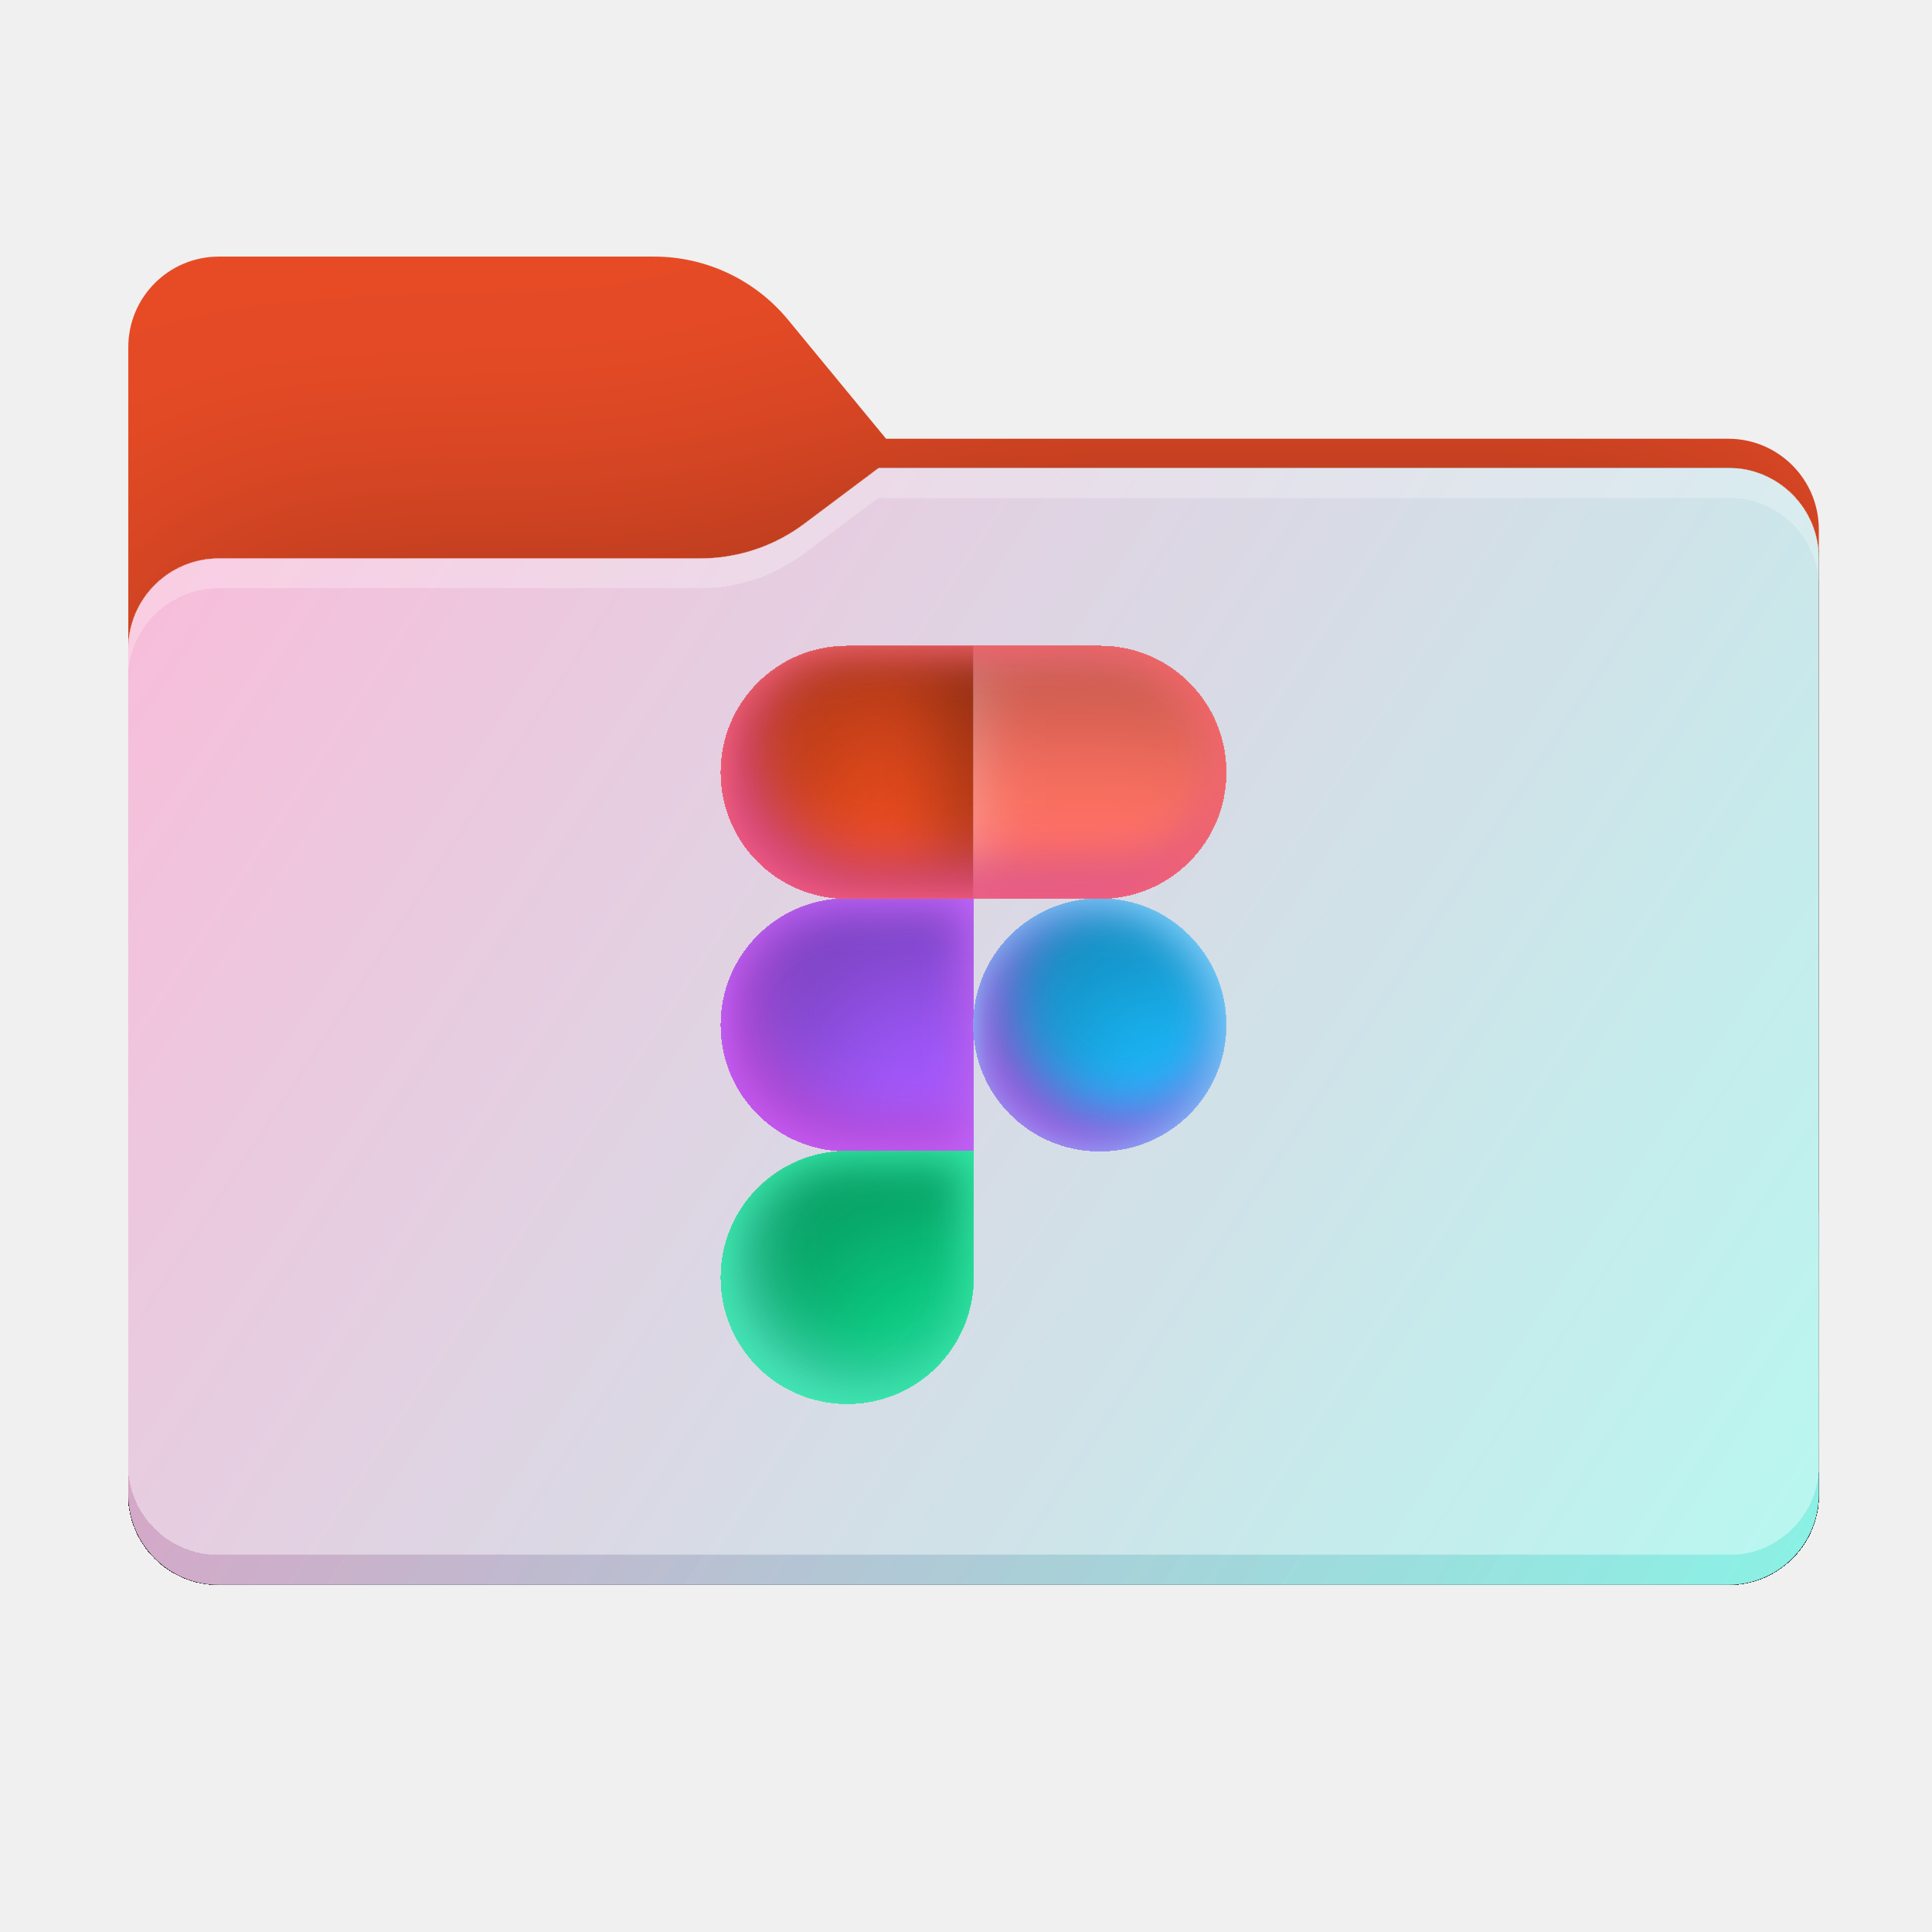
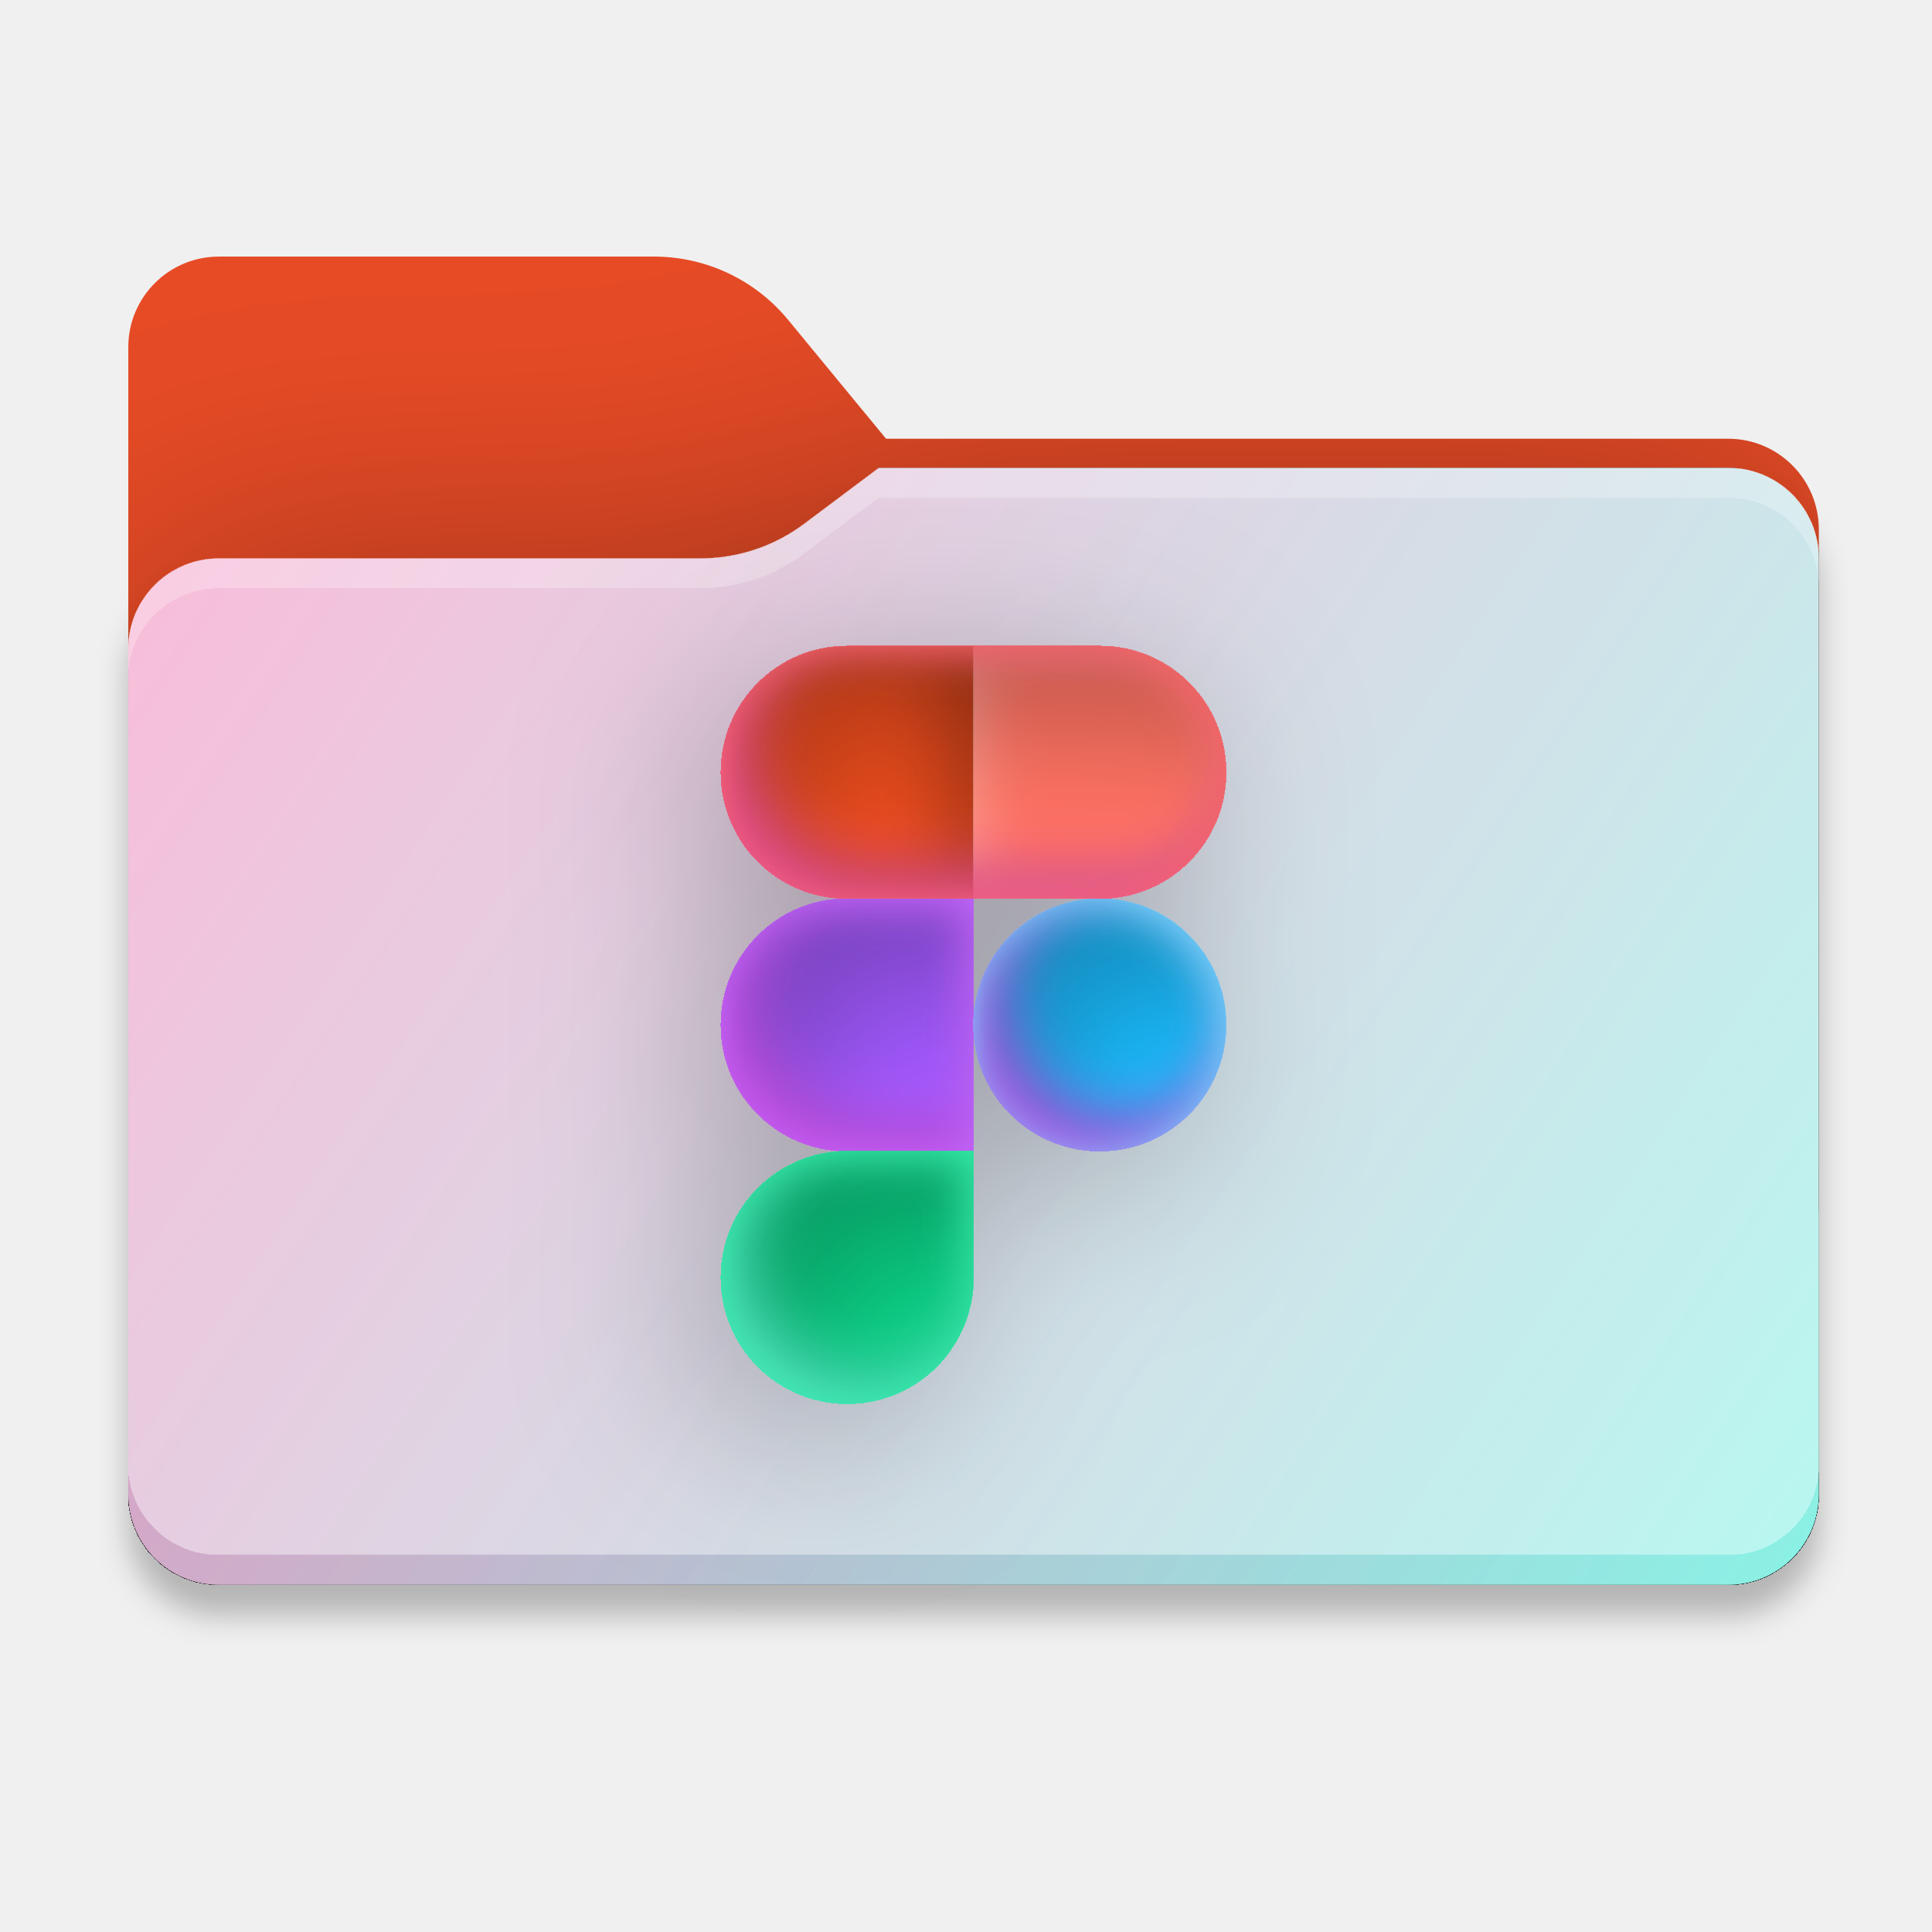
<svg xmlns="http://www.w3.org/2000/svg" width="256" height="256" viewBox="0 0 256 256" fill="none">
  <path fill-rule="evenodd" clip-rule="evenodd" d="M104.425 42.378C100.056 37.073 93.544 34 86.671 34H29C22.373 34 17 39.373 17 46V58.137V68.2V160C17 166.627 22.373 172 29 172H229C235.627 172 241 166.627 241 160V70.137C241 63.51 235.627 58.137 229 58.137H117.404L104.425 42.378Z" fill="#E74B26" />
-   <mask id="mask0_1151_27998" style="mask-type:alpha" maskUnits="userSpaceOnUse" x="17" y="34" width="224" height="138">
-     <path fill-rule="evenodd" clip-rule="evenodd" d="M104.425 42.378C100.056 37.073 93.544 34 86.671 34H29C22.373 34 17 39.373 17 46V58.137V68.2V160C17 166.627 22.373 172 29 172H229C235.627 172 241 166.627 241 160V70.137C241 63.51 235.627 58.137 229 58.137H117.404L104.425 42.378Z" fill="url(#paint0_linear_1151_27998)" />
+   <mask id="mask0_1151_28247" style="mask-type:alpha" maskUnits="userSpaceOnUse" x="17" y="34" width="224" height="138">
+     <path fill-rule="evenodd" clip-rule="evenodd" d="M104.425 42.378C100.056 37.073 93.544 34 86.671 34H29C22.373 34 17 39.373 17 46V58.137V68.2V160C17 166.627 22.373 172 29 172H229C235.627 172 241 166.627 241 160V70.137C241 63.51 235.627 58.137 229 58.137H117.404L104.425 42.378Z" fill="url(#paint0_linear_1151_28247)" />
  </mask>
-   <g mask="url(#mask0_1151_27998)">
-     <g style="mix-blend-mode:multiply" filter="url(#filter0_f_1151_27998)">
+   <g mask="url(#mask0_1151_28247)">
+     <g style="mix-blend-mode:multiply" filter="url(#filter0_f_1151_28247)">
      <path fill-rule="evenodd" clip-rule="evenodd" d="M92.789 74C97.764 74 102.605 72.387 106.586 69.402L116.459 62H229C235.627 62 241 67.373 241 74V108V160C241 166.627 235.627 172 229 172H29C22.373 172 17 166.627 17 160L17 108V86C17 79.373 22.373 74 29 74H87H92.789Z" fill="black" fill-opacity="0.3" />
    </g>
  </g>
-   <g filter="url(#filter1_ii_1151_27998)">
-     <path fill-rule="evenodd" clip-rule="evenodd" d="M92.789 74C97.764 74 102.605 72.387 106.586 69.402L116.459 62H229C235.627 62 241 67.373 241 74V108V198C241 204.627 235.627 210 229 210H29C22.373 210 17 204.627 17 198L17 108V86C17 79.373 22.373 74 29 74H87H92.789Z" fill="url(#paint1_linear_1151_27998)" />
+   <g filter="url(#filter1_d_1151_28247)">
+     <g filter="url(#filter2_ii_1151_28247)">
+       <path fill-rule="evenodd" clip-rule="evenodd" d="M92.789 74C97.764 74 102.605 72.387 106.586 69.402L116.459 62H229C235.627 62 241 67.373 241 74V108V198C241 204.627 235.627 210 229 210H29C22.373 210 17 204.627 17 198L17 108V86C17 79.373 22.373 74 29 74H87H92.789Z" fill="url(#paint1_linear_1151_28247)" />
+     </g>
  </g>
-   <g filter="url(#filter2_iiii_1151_27998)">
-     <path d="M95.533 135.8C95.533 126.558 103.025 119.067 112.267 119.067H129V152.533H112.267C103.025 152.533 95.533 145.042 95.533 135.8V135.8Z" fill="#A259FF" />
-   </g>
-   <g filter="url(#filter3_iiii_1151_27998)">
-     <path d="M95.533 169.267C95.533 160.025 103.025 152.533 112.267 152.533H129V169.267C129 178.508 121.508 186 112.267 186V186C103.025 186 95.533 178.508 95.533 169.267V169.267Z" fill="#0ACF83" />
-   </g>
-   <g filter="url(#filter4_iiii_1151_27998)">
-     <rect x="129" y="119.067" width="33.467" height="33.467" rx="16.733" fill="#1ABCFE" />
-   </g>
-   <g filter="url(#filter5_iiii_1151_27998)">
-     <g clip-path="url(#clip0_1151_27998)">
-       <rect x="95.533" y="85.6" width="66.933" height="33.467" rx="16.733" fill="white" />
-       <g filter="url(#filter6_i_1151_27998)">
-         <path d="M95.533 102.333C95.533 93.092 103.025 85.6 112.267 85.6H129V119.067H112.267C103.025 119.067 95.533 111.575 95.533 102.333V102.333Z" fill="#F24E1E" />
-       </g>
-       <g filter="url(#filter7_i_1151_27998)">
-         <path d="M129 85.6H145.733C154.975 85.6 162.467 93.092 162.467 102.333V102.333C162.467 111.575 154.975 119.067 145.733 119.067H129V85.6Z" fill="#FF7262" />
+   <g filter="url(#filter3_d_1151_28247)">
+     <g filter="url(#filter4_iiii_1151_28247)">
+       <path d="M95.533 135.8C95.533 126.558 103.025 119.066 112.267 119.066H129V152.533H112.267C103.025 152.533 95.533 145.041 95.533 135.8V135.8Z" fill="#A259FF" />
+     </g>
+     <g filter="url(#filter5_iiii_1151_28247)">
+       <path d="M95.533 169.267C95.533 160.025 103.025 152.533 112.267 152.533H129V169.267C129 178.508 121.508 186 112.267 186V186C103.025 186 95.533 178.508 95.533 169.267V169.267Z" fill="#0ACF83" />
+     </g>
+     <g filter="url(#filter6_iiii_1151_28247)">
+       <rect x="129" y="119.066" width="33.467" height="33.467" rx="16.733" fill="#1ABCFE" />
+     </g>
+     <g filter="url(#filter7_iiii_1151_28247)">
+       <g clip-path="url(#clip0_1151_28247)">
+         <rect x="95.533" y="85.6" width="66.933" height="33.467" rx="16.733" fill="white" />
+         <g filter="url(#filter8_i_1151_28247)">
+           <path d="M95.533 102.333C95.533 93.091 103.025 85.6 112.267 85.6H129V119.066H112.267C103.025 119.066 95.533 111.575 95.533 102.333V102.333Z" fill="#F24E1E" />
+         </g>
+         <g filter="url(#filter9_i_1151_28247)">
+           <path d="M129 85.6H145.733C154.975 85.6 162.467 93.091 162.467 102.333V102.333C162.467 111.575 154.975 119.066 145.733 119.066H129V85.6Z" fill="#FF7262" />
+         </g>
      </g>
    </g>
  </g>
  <defs>
-     <filter id="filter0_f_1151_27998" x="-20" y="25" width="298" height="184" filterUnits="userSpaceOnUse" color-interpolation-filters="sRGB">
-       <feFlood flood-opacity="0" result="BackgroundImageFix" />
-       <feBlend mode="normal" in="SourceGraphic" in2="BackgroundImageFix" result="shape" />
-       <feGaussianBlur stdDeviation="18.5" result="effect1_foregroundBlur_1151_27998" />
-     </filter>
-     <filter id="filter1_ii_1151_27998" x="17" y="62" width="224" height="148" filterUnits="userSpaceOnUse" color-interpolation-filters="sRGB">
-       <feFlood flood-opacity="0" result="BackgroundImageFix" />
-       <feBlend mode="normal" in="SourceGraphic" in2="BackgroundImageFix" result="shape" />
+     <filter id="filter0_f_1151_28247" x="-20" y="25" width="298" height="184" filterUnits="userSpaceOnUse" color-interpolation-filters="sRGB">
+       <feFlood flood-opacity="0" result="BackgroundImageFix" />
+       <feBlend mode="normal" in="SourceGraphic" in2="BackgroundImageFix" result="shape" />
+       <feGaussianBlur stdDeviation="18.5" result="effect1_foregroundBlur_1151_28247" />
+     </filter>
+     <filter id="filter1_d_1151_28247" x="13" y="62" width="232" height="156" filterUnits="userSpaceOnUse" color-interpolation-filters="sRGB">
+       <feFlood flood-opacity="0" result="BackgroundImageFix" />
      <feColorMatrix in="SourceAlpha" type="matrix" values="0 0 0 0 0 0 0 0 0 0 0 0 0 0 0 0 0 0 127 0" result="hardAlpha" />
      <feOffset dy="4" />
+       <feGaussianBlur stdDeviation="2" />
+       <feComposite in2="hardAlpha" operator="out" />
+       <feColorMatrix type="matrix" values="0 0 0 0 0 0 0 0 0 0 0 0 0 0 0 0 0 0 0.25 0" />
+       <feBlend mode="normal" in2="BackgroundImageFix" result="effect1_dropShadow_1151_28247" />
+       <feBlend mode="normal" in="SourceGraphic" in2="effect1_dropShadow_1151_28247" result="shape" />
+     </filter>
+     <filter id="filter2_ii_1151_28247" x="17" y="62" width="224" height="148" filterUnits="userSpaceOnUse" color-interpolation-filters="sRGB">
+       <feFlood flood-opacity="0" result="BackgroundImageFix" />
+       <feBlend mode="normal" in="SourceGraphic" in2="BackgroundImageFix" result="shape" />
+       <feColorMatrix in="SourceAlpha" type="matrix" values="0 0 0 0 0 0 0 0 0 0 0 0 0 0 0 0 0 0 127 0" result="hardAlpha" />
+       <feOffset dy="4" />
      <feComposite in2="hardAlpha" operator="arithmetic" k2="-1" k3="1" />
      <feColorMatrix type="matrix" values="0 0 0 0 1 0 0 0 0 1 0 0 0 0 1 0 0 0 0.25 0" />
-       <feBlend mode="normal" in2="shape" result="effect1_innerShadow_1151_27998" />
+       <feBlend mode="normal" in2="shape" result="effect1_innerShadow_1151_28247" />
      <feColorMatrix in="SourceAlpha" type="matrix" values="0 0 0 0 0 0 0 0 0 0 0 0 0 0 0 0 0 0 127 0" result="hardAlpha" />
      <feOffset dy="-4" />
      <feComposite in2="hardAlpha" operator="arithmetic" k2="-1" k3="1" />
      <feColorMatrix type="matrix" values="0 0 0 0 0 0 0 0 0 0 0 0 0 0 0 0 0 0 0.9 0" />
-       <feBlend mode="soft-light" in2="effect1_innerShadow_1151_27998" result="effect2_innerShadow_1151_27998" />
-     </filter>
-     <filter id="filter2_iiii_1151_27998" x="94.529" y="115.553" width="44.511" height="47.69" filterUnits="userSpaceOnUse" color-interpolation-filters="sRGB">
-       <feFlood flood-opacity="0" result="BackgroundImageFix" />
-       <feBlend mode="normal" in="SourceGraphic" in2="BackgroundImageFix" result="shape" />
-       <feColorMatrix in="SourceAlpha" type="matrix" values="0 0 0 0 0 0 0 0 0 0 0 0 0 0 0 0 0 0 127 0" result="hardAlpha" />
-       <feOffset dx="10.04" dy="10.709" />
-       <feGaussianBlur stdDeviation="8.367" />
-       <feComposite in2="hardAlpha" operator="arithmetic" k2="-1" k3="1" />
-       <feColorMatrix type="matrix" values="0 0 0 0 0 0 0 0 0 0 0 0 0 0 0 0 0 0 0.25 0" />
-       <feBlend mode="normal" in2="shape" result="effect1_innerShadow_1151_27998" />
-       <feColorMatrix in="SourceAlpha" type="matrix" values="0 0 0 0 0 0 0 0 0 0 0 0 0 0 0 0 0 0 127 0" result="hardAlpha" />
-       <feOffset dx="2.008" dy="-2.845" />
-       <feGaussianBlur stdDeviation="3.179" />
-       <feComposite in2="hardAlpha" operator="arithmetic" k2="-1" k3="1" />
-       <feColorMatrix type="matrix" values="0 0 0 0 0 0 0 0 0 0 0 0 0 0 0 0 0 0 0.25 0" />
-       <feBlend mode="normal" in2="effect1_innerShadow_1151_27998" result="effect2_innerShadow_1151_27998" />
+       <feBlend mode="soft-light" in2="effect1_innerShadow_1151_28247" result="effect2_innerShadow_1151_28247" />
+     </filter>
+     <filter id="filter3_d_1151_28247" x="67.533" y="65.6" width="114.934" height="148.4" filterUnits="userSpaceOnUse" color-interpolation-filters="sRGB">
+       <feFlood flood-opacity="0" result="BackgroundImageFix" />
+       <feColorMatrix in="SourceAlpha" type="matrix" values="0 0 0 0 0 0 0 0 0 0 0 0 0 0 0 0 0 0 127 0" result="hardAlpha" />
+       <feOffset dx="-4" dy="4" />
+       <feGaussianBlur stdDeviation="12" />
+       <feComposite in2="hardAlpha" operator="out" />
+       <feColorMatrix type="matrix" values="0 0 0 0 0 0 0 0 0 0 0 0 0 0 0 0 0 0 0.25 0" />
+       <feBlend mode="normal" in2="BackgroundImageFix" result="effect1_dropShadow_1151_28247" />
+       <feBlend mode="normal" in="SourceGraphic" in2="effect1_dropShadow_1151_28247" result="shape" />
+     </filter>
+     <filter id="filter4_iiii_1151_28247" x="94.529" y="115.552" width="44.511" height="47.69" filterUnits="userSpaceOnUse" color-interpolation-filters="sRGB">
+       <feFlood flood-opacity="0" result="BackgroundImageFix" />
+       <feBlend mode="normal" in="SourceGraphic" in2="BackgroundImageFix" result="shape" />
+       <feColorMatrix in="SourceAlpha" type="matrix" values="0 0 0 0 0 0 0 0 0 0 0 0 0 0 0 0 0 0 127 0" result="hardAlpha" />
+       <feOffset dx="10.04" dy="10.709" />
+       <feGaussianBlur stdDeviation="8.367" />
+       <feComposite in2="hardAlpha" operator="arithmetic" k2="-1" k3="1" />
+       <feColorMatrix type="matrix" values="0 0 0 0 0 0 0 0 0 0 0 0 0 0 0 0 0 0 0.25 0" />
+       <feBlend mode="normal" in2="shape" result="effect1_innerShadow_1151_28247" />
+       <feColorMatrix in="SourceAlpha" type="matrix" values="0 0 0 0 0 0 0 0 0 0 0 0 0 0 0 0 0 0 127 0" result="hardAlpha" />
+       <feOffset dx="2.008" dy="-2.845" />
+       <feGaussianBlur stdDeviation="3.179" />
+       <feComposite in2="hardAlpha" operator="arithmetic" k2="-1" k3="1" />
+       <feColorMatrix type="matrix" values="0 0 0 0 0 0 0 0 0 0 0 0 0 0 0 0 0 0 0.25 0" />
+       <feBlend mode="normal" in2="effect1_innerShadow_1151_28247" result="effect2_innerShadow_1151_28247" />
      <feColorMatrix in="SourceAlpha" type="matrix" values="0 0 0 0 0 0 0 0 0 0 0 0 0 0 0 0 0 0 127 0" result="hardAlpha" />
      <feOffset dx="3.179" dy="-3.514" />
      <feGaussianBlur stdDeviation="4.518" />
      <feComposite in2="hardAlpha" operator="arithmetic" k2="-1" k3="1" />
      <feColorMatrix type="matrix" values="0 0 0 0 0.809 0 0 0 0 0.325 0 0 0 0 0.929 0 0 0 1 0" />
-       <feBlend mode="normal" in2="effect2_innerShadow_1151_27998" result="effect3_innerShadow_1151_27998" />
+       <feBlend mode="normal" in2="effect2_innerShadow_1151_28247" result="effect3_innerShadow_1151_28247" />
      <feColorMatrix in="SourceAlpha" type="matrix" values="0 0 0 0 0 0 0 0 0 0 0 0 0 0 0 0 0 0 127 0" result="hardAlpha" />
      <feOffset dx="-1.004" dy="1.004" />
      <feGaussianBlur stdDeviation="2.845" />
      <feComposite in2="hardAlpha" operator="arithmetic" k2="-1" k3="1" />
      <feColorMatrix type="matrix" values="0 0 0 0 0.745 0 0 0 0 0.4 0 0 0 0 0.979 0 0 0 1 0" />
-       <feBlend mode="normal" in2="effect3_innerShadow_1151_27998" result="effect4_innerShadow_1151_27998" />
-     </filter>
-     <filter id="filter3_iiii_1151_27998" x="94.529" y="149.019" width="44.511" height="47.69" filterUnits="userSpaceOnUse" color-interpolation-filters="sRGB">
-       <feFlood flood-opacity="0" result="BackgroundImageFix" />
-       <feBlend mode="normal" in="SourceGraphic" in2="BackgroundImageFix" result="shape" />
-       <feColorMatrix in="SourceAlpha" type="matrix" values="0 0 0 0 0 0 0 0 0 0 0 0 0 0 0 0 0 0 127 0" result="hardAlpha" />
-       <feOffset dx="10.04" dy="10.709" />
-       <feGaussianBlur stdDeviation="8.367" />
-       <feComposite in2="hardAlpha" operator="arithmetic" k2="-1" k3="1" />
-       <feColorMatrix type="matrix" values="0 0 0 0 0 0 0 0 0 0 0 0 0 0 0 0 0 0 0.25 0" />
-       <feBlend mode="normal" in2="shape" result="effect1_innerShadow_1151_27998" />
-       <feColorMatrix in="SourceAlpha" type="matrix" values="0 0 0 0 0 0 0 0 0 0 0 0 0 0 0 0 0 0 127 0" result="hardAlpha" />
-       <feOffset dx="2.008" dy="-2.845" />
-       <feGaussianBlur stdDeviation="3.179" />
-       <feComposite in2="hardAlpha" operator="arithmetic" k2="-1" k3="1" />
-       <feColorMatrix type="matrix" values="0 0 0 0 0 0 0 0 0 0 0 0 0 0 0 0 0 0 0.25 0" />
-       <feBlend mode="normal" in2="effect1_innerShadow_1151_27998" result="effect2_innerShadow_1151_27998" />
+       <feBlend mode="normal" in2="effect3_innerShadow_1151_28247" result="effect4_innerShadow_1151_28247" />
+     </filter>
+     <filter id="filter5_iiii_1151_28247" x="94.529" y="149.019" width="44.511" height="47.69" filterUnits="userSpaceOnUse" color-interpolation-filters="sRGB">
+       <feFlood flood-opacity="0" result="BackgroundImageFix" />
+       <feBlend mode="normal" in="SourceGraphic" in2="BackgroundImageFix" result="shape" />
+       <feColorMatrix in="SourceAlpha" type="matrix" values="0 0 0 0 0 0 0 0 0 0 0 0 0 0 0 0 0 0 127 0" result="hardAlpha" />
+       <feOffset dx="10.04" dy="10.709" />
+       <feGaussianBlur stdDeviation="8.367" />
+       <feComposite in2="hardAlpha" operator="arithmetic" k2="-1" k3="1" />
+       <feColorMatrix type="matrix" values="0 0 0 0 0 0 0 0 0 0 0 0 0 0 0 0 0 0 0.25 0" />
+       <feBlend mode="normal" in2="shape" result="effect1_innerShadow_1151_28247" />
+       <feColorMatrix in="SourceAlpha" type="matrix" values="0 0 0 0 0 0 0 0 0 0 0 0 0 0 0 0 0 0 127 0" result="hardAlpha" />
+       <feOffset dx="2.008" dy="-2.845" />
+       <feGaussianBlur stdDeviation="3.179" />
+       <feComposite in2="hardAlpha" operator="arithmetic" k2="-1" k3="1" />
+       <feColorMatrix type="matrix" values="0 0 0 0 0 0 0 0 0 0 0 0 0 0 0 0 0 0 0.25 0" />
+       <feBlend mode="normal" in2="effect1_innerShadow_1151_28247" result="effect2_innerShadow_1151_28247" />
      <feColorMatrix in="SourceAlpha" type="matrix" values="0 0 0 0 0 0 0 0 0 0 0 0 0 0 0 0 0 0 127 0" result="hardAlpha" />
      <feOffset dx="3.179" dy="-3.514" />
      <feGaussianBlur stdDeviation="4.518" />
      <feComposite in2="hardAlpha" operator="arithmetic" k2="-1" k3="1" />
      <feColorMatrix type="matrix" values="0 0 0 0 0.325 0 0 0 0 0.929 0 0 0 0 0.784 0 0 0 1 0" />
-       <feBlend mode="normal" in2="effect2_innerShadow_1151_27998" result="effect3_innerShadow_1151_27998" />
+       <feBlend mode="normal" in2="effect2_innerShadow_1151_28247" result="effect3_innerShadow_1151_28247" />
      <feColorMatrix in="SourceAlpha" type="matrix" values="0 0 0 0 0 0 0 0 0 0 0 0 0 0 0 0 0 0 127 0" result="hardAlpha" />
      <feOffset dx="-1.004" dy="1.004" />
      <feGaussianBlur stdDeviation="2.845" />
      <feComposite in2="hardAlpha" operator="arithmetic" k2="-1" k3="1" />
      <feColorMatrix type="matrix" values="0 0 0 0 0.182 0 0 0 0 0.908 0 0 0 0 0.631 0 0 0 1 0" />
-       <feBlend mode="normal" in2="effect3_innerShadow_1151_27998" result="effect4_innerShadow_1151_27998" />
-     </filter>
-     <filter id="filter4_iiii_1151_27998" x="127.996" y="115.553" width="44.511" height="47.69" filterUnits="userSpaceOnUse" color-interpolation-filters="sRGB">
-       <feFlood flood-opacity="0" result="BackgroundImageFix" />
-       <feBlend mode="normal" in="SourceGraphic" in2="BackgroundImageFix" result="shape" />
-       <feColorMatrix in="SourceAlpha" type="matrix" values="0 0 0 0 0 0 0 0 0 0 0 0 0 0 0 0 0 0 127 0" result="hardAlpha" />
-       <feOffset dx="10.04" dy="10.709" />
-       <feGaussianBlur stdDeviation="8.367" />
-       <feComposite in2="hardAlpha" operator="arithmetic" k2="-1" k3="1" />
-       <feColorMatrix type="matrix" values="0 0 0 0 0 0 0 0 0 0 0 0 0 0 0 0 0 0 0.25 0" />
-       <feBlend mode="normal" in2="shape" result="effect1_innerShadow_1151_27998" />
-       <feColorMatrix in="SourceAlpha" type="matrix" values="0 0 0 0 0 0 0 0 0 0 0 0 0 0 0 0 0 0 127 0" result="hardAlpha" />
-       <feOffset dx="2.008" dy="-2.845" />
-       <feGaussianBlur stdDeviation="3.179" />
-       <feComposite in2="hardAlpha" operator="arithmetic" k2="-1" k3="1" />
-       <feColorMatrix type="matrix" values="0 0 0 0 0 0 0 0 0 0 0 0 0 0 0 0 0 0 0.25 0" />
-       <feBlend mode="normal" in2="effect1_innerShadow_1151_27998" result="effect2_innerShadow_1151_27998" />
+       <feBlend mode="normal" in2="effect3_innerShadow_1151_28247" result="effect4_innerShadow_1151_28247" />
+     </filter>
+     <filter id="filter6_iiii_1151_28247" x="127.996" y="115.552" width="44.511" height="47.69" filterUnits="userSpaceOnUse" color-interpolation-filters="sRGB">
+       <feFlood flood-opacity="0" result="BackgroundImageFix" />
+       <feBlend mode="normal" in="SourceGraphic" in2="BackgroundImageFix" result="shape" />
+       <feColorMatrix in="SourceAlpha" type="matrix" values="0 0 0 0 0 0 0 0 0 0 0 0 0 0 0 0 0 0 127 0" result="hardAlpha" />
+       <feOffset dx="10.04" dy="10.709" />
+       <feGaussianBlur stdDeviation="8.367" />
+       <feComposite in2="hardAlpha" operator="arithmetic" k2="-1" k3="1" />
+       <feColorMatrix type="matrix" values="0 0 0 0 0 0 0 0 0 0 0 0 0 0 0 0 0 0 0.25 0" />
+       <feBlend mode="normal" in2="shape" result="effect1_innerShadow_1151_28247" />
+       <feColorMatrix in="SourceAlpha" type="matrix" values="0 0 0 0 0 0 0 0 0 0 0 0 0 0 0 0 0 0 127 0" result="hardAlpha" />
+       <feOffset dx="2.008" dy="-2.845" />
+       <feGaussianBlur stdDeviation="3.179" />
+       <feComposite in2="hardAlpha" operator="arithmetic" k2="-1" k3="1" />
+       <feColorMatrix type="matrix" values="0 0 0 0 0 0 0 0 0 0 0 0 0 0 0 0 0 0 0.25 0" />
+       <feBlend mode="normal" in2="effect1_innerShadow_1151_28247" result="effect2_innerShadow_1151_28247" />
      <feColorMatrix in="SourceAlpha" type="matrix" values="0 0 0 0 0 0 0 0 0 0 0 0 0 0 0 0 0 0 127 0" result="hardAlpha" />
      <feOffset dx="3.179" dy="-3.514" />
      <feGaussianBlur stdDeviation="4.518" />
      <feComposite in2="hardAlpha" operator="arithmetic" k2="-1" k3="1" />
      <feColorMatrix type="matrix" values="0 0 0 0 0.736 0 0 0 0 0.325 0 0 0 0 0.929 0 0 0 1 0" />
-       <feBlend mode="normal" in2="effect2_innerShadow_1151_27998" result="effect3_innerShadow_1151_27998" />
+       <feBlend mode="normal" in2="effect2_innerShadow_1151_28247" result="effect3_innerShadow_1151_28247" />
      <feColorMatrix in="SourceAlpha" type="matrix" values="0 0 0 0 0 0 0 0 0 0 0 0 0 0 0 0 0 0 127 0" result="hardAlpha" />
      <feOffset dx="-1.004" dy="1.004" />
      <feGaussianBlur stdDeviation="2.845" />
      <feComposite in2="hardAlpha" operator="arithmetic" k2="-1" k3="1" />
      <feColorMatrix type="matrix" values="0 0 0 0 0.483 0 0 0 0 0.851 0 0 0 0 1 0 0 0 1 0" />
-       <feBlend mode="normal" in2="effect3_innerShadow_1151_27998" result="effect4_innerShadow_1151_27998" />
-     </filter>
-     <filter id="filter5_iiii_1151_27998" x="94.529" y="82.086" width="77.977" height="47.69" filterUnits="userSpaceOnUse" color-interpolation-filters="sRGB">
-       <feFlood flood-opacity="0" result="BackgroundImageFix" />
-       <feBlend mode="normal" in="SourceGraphic" in2="BackgroundImageFix" result="shape" />
-       <feColorMatrix in="SourceAlpha" type="matrix" values="0 0 0 0 0 0 0 0 0 0 0 0 0 0 0 0 0 0 127 0" result="hardAlpha" />
-       <feOffset dx="10.04" dy="10.709" />
-       <feGaussianBlur stdDeviation="8.367" />
-       <feComposite in2="hardAlpha" operator="arithmetic" k2="-1" k3="1" />
-       <feColorMatrix type="matrix" values="0 0 0 0 0 0 0 0 0 0 0 0 0 0 0 0 0 0 0.25 0" />
-       <feBlend mode="normal" in2="shape" result="effect1_innerShadow_1151_27998" />
-       <feColorMatrix in="SourceAlpha" type="matrix" values="0 0 0 0 0 0 0 0 0 0 0 0 0 0 0 0 0 0 127 0" result="hardAlpha" />
-       <feOffset dx="2.008" dy="-2.845" />
-       <feGaussianBlur stdDeviation="3.179" />
-       <feComposite in2="hardAlpha" operator="arithmetic" k2="-1" k3="1" />
-       <feColorMatrix type="matrix" values="0 0 0 0 0 0 0 0 0 0 0 0 0 0 0 0 0 0 0.25 0" />
-       <feBlend mode="normal" in2="effect1_innerShadow_1151_27998" result="effect2_innerShadow_1151_27998" />
+       <feBlend mode="normal" in2="effect3_innerShadow_1151_28247" result="effect4_innerShadow_1151_28247" />
+     </filter>
+     <filter id="filter7_iiii_1151_28247" x="94.529" y="82.086" width="77.977" height="47.69" filterUnits="userSpaceOnUse" color-interpolation-filters="sRGB">
+       <feFlood flood-opacity="0" result="BackgroundImageFix" />
+       <feBlend mode="normal" in="SourceGraphic" in2="BackgroundImageFix" result="shape" />
+       <feColorMatrix in="SourceAlpha" type="matrix" values="0 0 0 0 0 0 0 0 0 0 0 0 0 0 0 0 0 0 127 0" result="hardAlpha" />
+       <feOffset dx="10.04" dy="10.709" />
+       <feGaussianBlur stdDeviation="8.367" />
+       <feComposite in2="hardAlpha" operator="arithmetic" k2="-1" k3="1" />
+       <feColorMatrix type="matrix" values="0 0 0 0 0 0 0 0 0 0 0 0 0 0 0 0 0 0 0.25 0" />
+       <feBlend mode="normal" in2="shape" result="effect1_innerShadow_1151_28247" />
+       <feColorMatrix in="SourceAlpha" type="matrix" values="0 0 0 0 0 0 0 0 0 0 0 0 0 0 0 0 0 0 127 0" result="hardAlpha" />
+       <feOffset dx="2.008" dy="-2.845" />
+       <feGaussianBlur stdDeviation="3.179" />
+       <feComposite in2="hardAlpha" operator="arithmetic" k2="-1" k3="1" />
+       <feColorMatrix type="matrix" values="0 0 0 0 0 0 0 0 0 0 0 0 0 0 0 0 0 0 0.25 0" />
+       <feBlend mode="normal" in2="effect1_innerShadow_1151_28247" result="effect2_innerShadow_1151_28247" />
      <feColorMatrix in="SourceAlpha" type="matrix" values="0 0 0 0 0 0 0 0 0 0 0 0 0 0 0 0 0 0 127 0" result="hardAlpha" />
      <feOffset dx="3.179" dy="-3.514" />
      <feGaussianBlur stdDeviation="4.518" />
      <feComposite in2="hardAlpha" operator="arithmetic" k2="-1" k3="1" />
      <feColorMatrix type="matrix" values="0 0 0 0 0.929 0 0 0 0 0.325 0 0 0 0 0.615 0 0 0 1 0" />
-       <feBlend mode="normal" in2="effect2_innerShadow_1151_27998" result="effect3_innerShadow_1151_27998" />
+       <feBlend mode="normal" in2="effect2_innerShadow_1151_28247" result="effect3_innerShadow_1151_28247" />
      <feColorMatrix in="SourceAlpha" type="matrix" values="0 0 0 0 0 0 0 0 0 0 0 0 0 0 0 0 0 0 127 0" result="hardAlpha" />
      <feOffset dx="-1.004" dy="1.004" />
      <feGaussianBlur stdDeviation="2.845" />
      <feComposite in2="hardAlpha" operator="arithmetic" k2="-1" k3="1" />
      <feColorMatrix type="matrix" values="0 0 0 0 0.979 0 0 0 0 0.4 0 0 0 0 0.4 0 0 0 1 0" />
-       <feBlend mode="normal" in2="effect3_innerShadow_1151_27998" result="effect4_innerShadow_1151_27998" />
-     </filter>
-     <filter id="filter6_i_1151_27998" x="90.513" y="85.6" width="38.487" height="33.467" filterUnits="userSpaceOnUse" color-interpolation-filters="sRGB">
+       <feBlend mode="normal" in2="effect3_innerShadow_1151_28247" result="effect4_innerShadow_1151_28247" />
+     </filter>
+     <filter id="filter8_i_1151_28247" x="90.513" y="85.6" width="38.487" height="33.467" filterUnits="userSpaceOnUse" color-interpolation-filters="sRGB">
      <feFlood flood-opacity="0" result="BackgroundImageFix" />
      <feBlend mode="normal" in="SourceGraphic" in2="BackgroundImageFix" result="shape" />
      <feColorMatrix in="SourceAlpha" type="matrix" values="0 0 0 0 0 0 0 0 0 0 0 0 0 0 0 0 0 0 127 0" result="hardAlpha" />
      <feOffset dx="-5.02" />
      <feGaussianBlur stdDeviation="4.769" />
      <feComposite in2="hardAlpha" operator="arithmetic" k2="-1" k3="1" />
      <feColorMatrix type="matrix" values="0 0 0 0 0 0 0 0 0 0 0 0 0 0 0 0 0 0 0.25 0" />
-       <feBlend mode="normal" in2="shape" result="effect1_innerShadow_1151_27998" />
-     </filter>
-     <filter id="filter7_i_1151_27998" x="129" y="85.6" width="34.638" height="33.467" filterUnits="userSpaceOnUse" color-interpolation-filters="sRGB">
+       <feBlend mode="normal" in2="shape" result="effect1_innerShadow_1151_28247" />
+     </filter>
+     <filter id="filter9_i_1151_28247" x="129" y="85.6" width="34.638" height="33.467" filterUnits="userSpaceOnUse" color-interpolation-filters="sRGB">
      <feFlood flood-opacity="0" result="BackgroundImageFix" />
      <feBlend mode="normal" in="SourceGraphic" in2="BackgroundImageFix" result="shape" />
      <feColorMatrix in="SourceAlpha" type="matrix" values="0 0 0 0 0 0 0 0 0 0 0 0 0 0 0 0 0 0 127 0" result="hardAlpha" />
      <feOffset dx="1.171" />
      <feGaussianBlur stdDeviation="3.849" />
      <feComposite in2="hardAlpha" operator="arithmetic" k2="-1" k3="1" />
      <feColorMatrix type="matrix" values="0 0 0 0 1 0 0 0 0 1 0 0 0 0 1 0 0 0 0.25 0" />
-       <feBlend mode="normal" in2="shape" result="effect1_innerShadow_1151_27998" />
-     </filter>
-     <linearGradient id="paint0_linear_1151_27998" x1="17" y1="34" x2="197.768" y2="215.142" gradientUnits="userSpaceOnUse">
+       <feBlend mode="normal" in2="shape" result="effect1_innerShadow_1151_28247" />
+     </filter>
+     <linearGradient id="paint0_linear_1151_28247" x1="17" y1="34" x2="197.768" y2="215.142" gradientUnits="userSpaceOnUse">
      <stop stop-color="#05815D" />
      <stop offset="1" stop-color="#0C575F" />
    </linearGradient>
-     <linearGradient id="paint1_linear_1151_27998" x1="17" y1="62" x2="241" y2="210" gradientUnits="userSpaceOnUse">
+     <linearGradient id="paint1_linear_1151_28247" x1="17" y1="62" x2="241" y2="210" gradientUnits="userSpaceOnUse">
      <stop stop-color="#FABBD9" />
      <stop offset="1" stop-color="#B8F8F1" />
    </linearGradient>
-     <clipPath id="clip0_1151_27998">
+     <clipPath id="clip0_1151_28247">
      <rect x="95.533" y="85.6" width="66.933" height="33.467" rx="16.733" fill="white" />
    </clipPath>
  </defs>
</svg>
